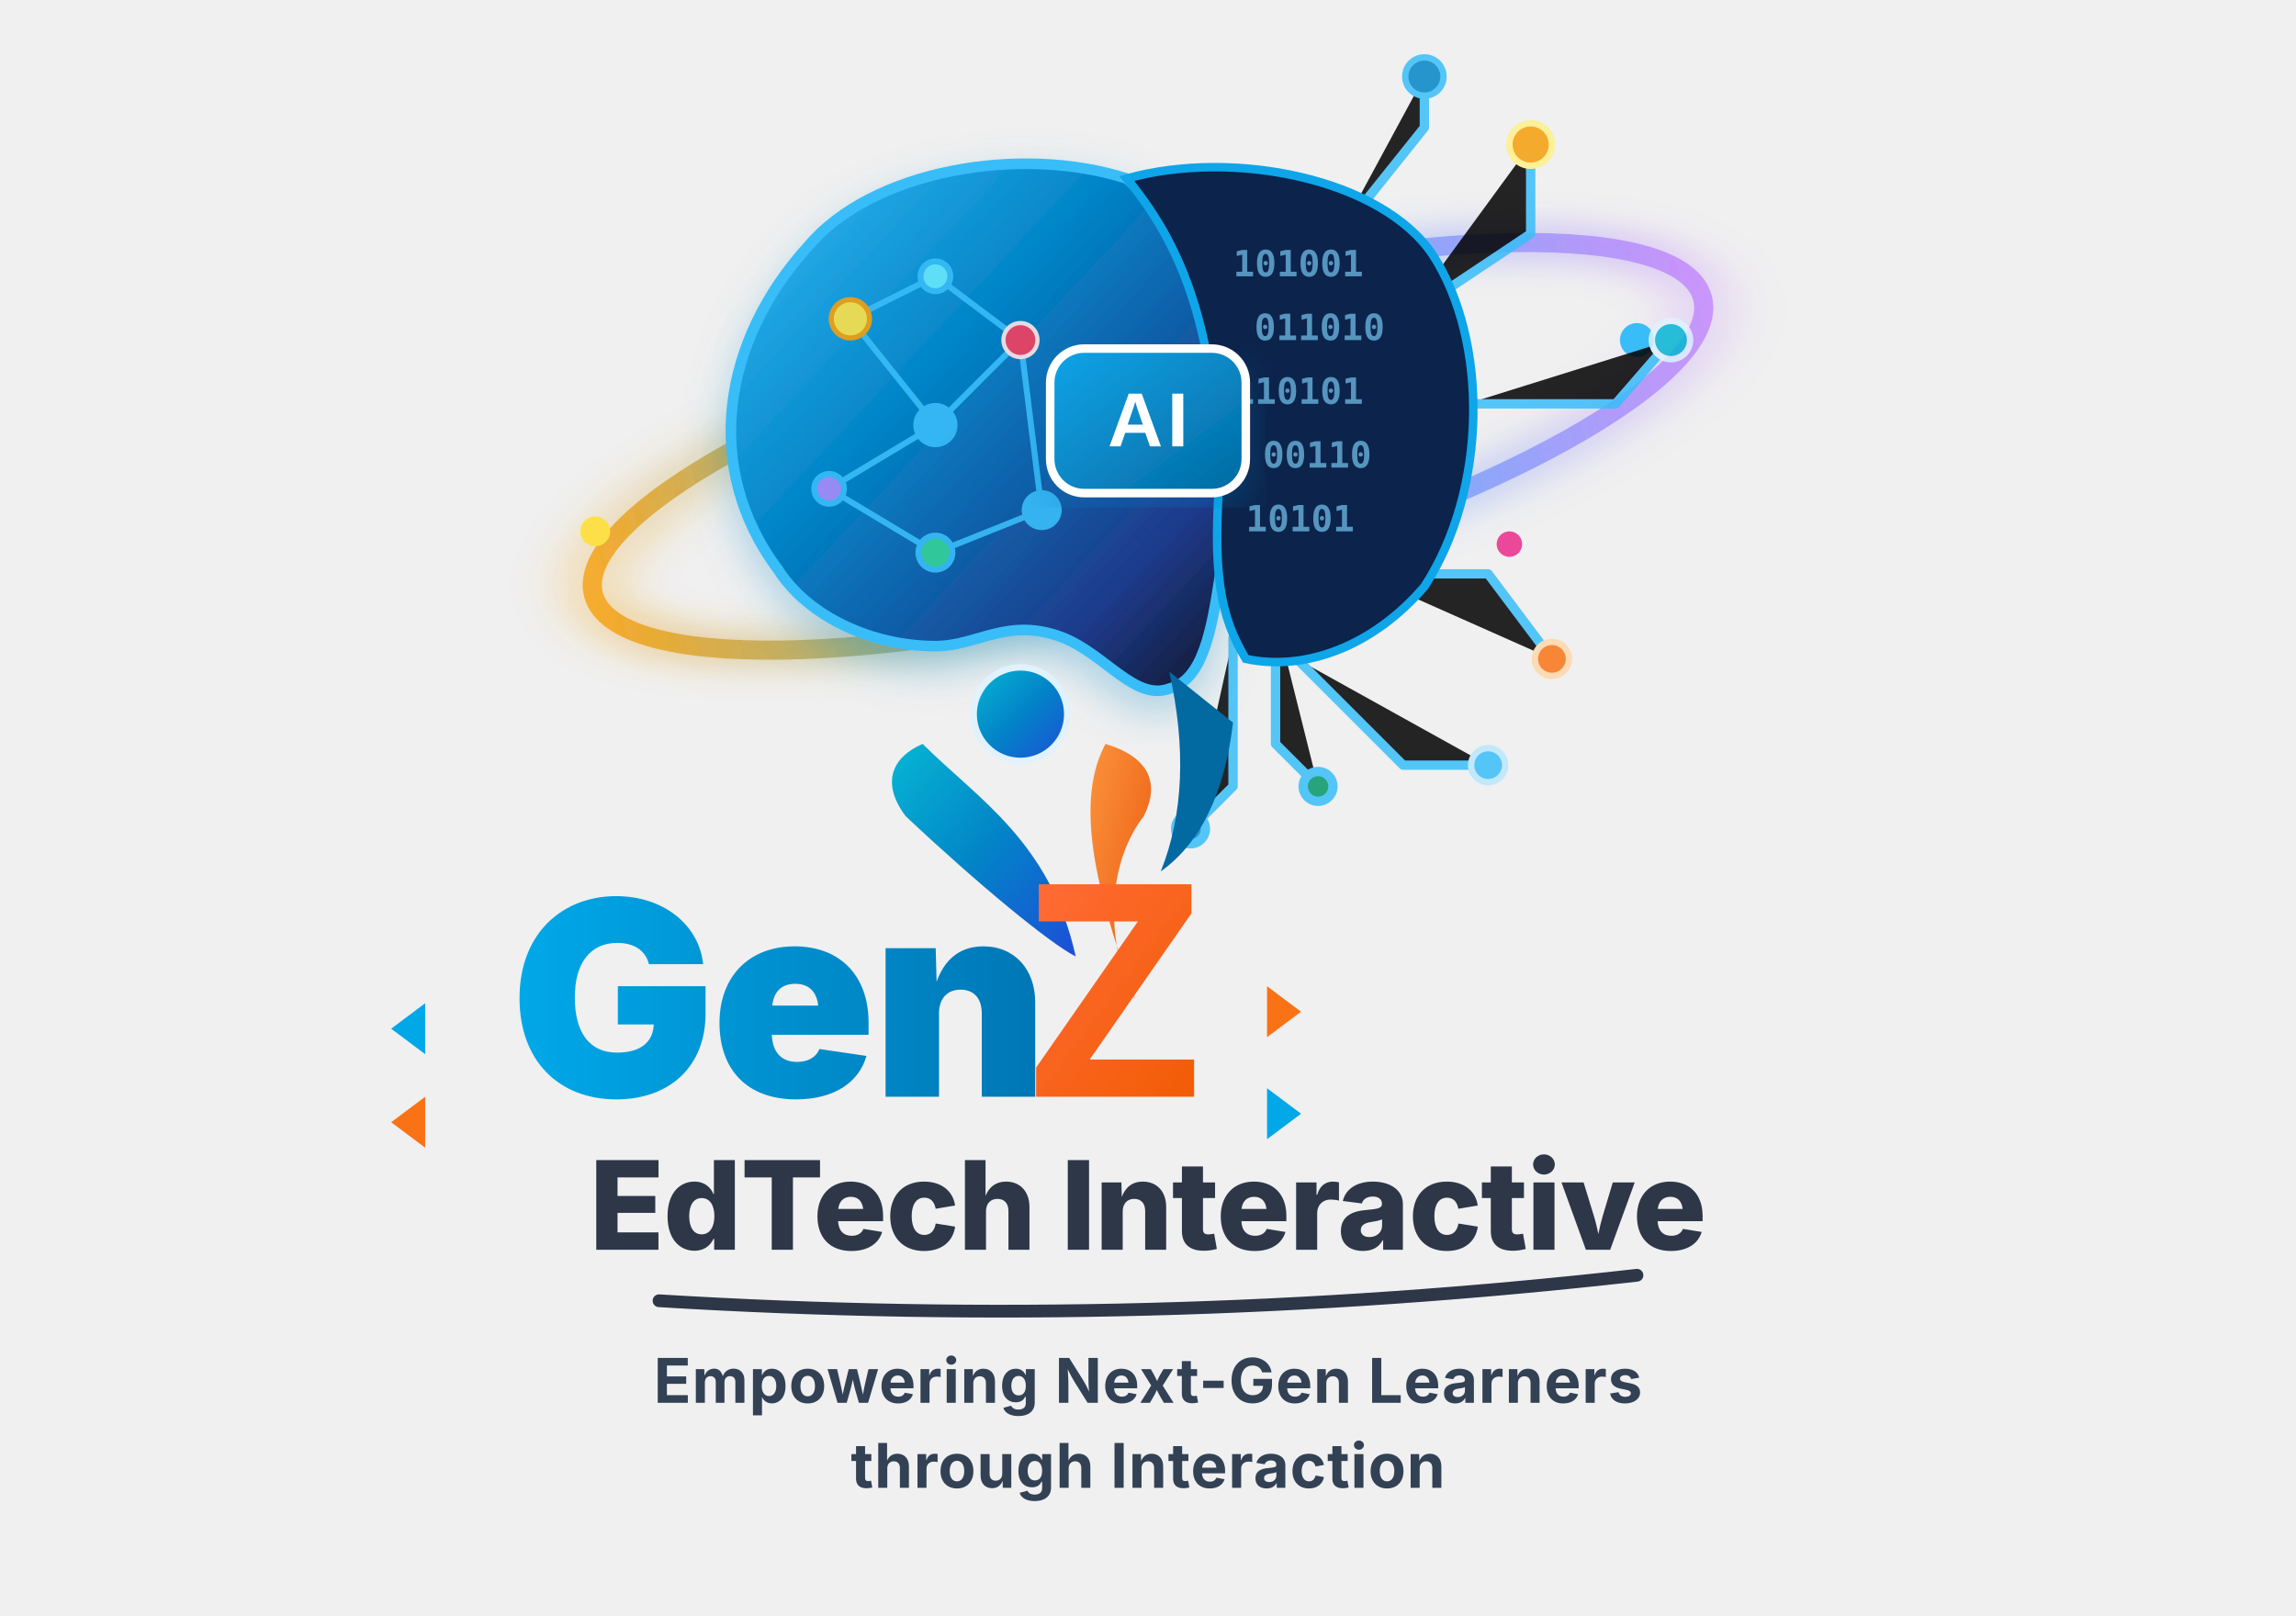
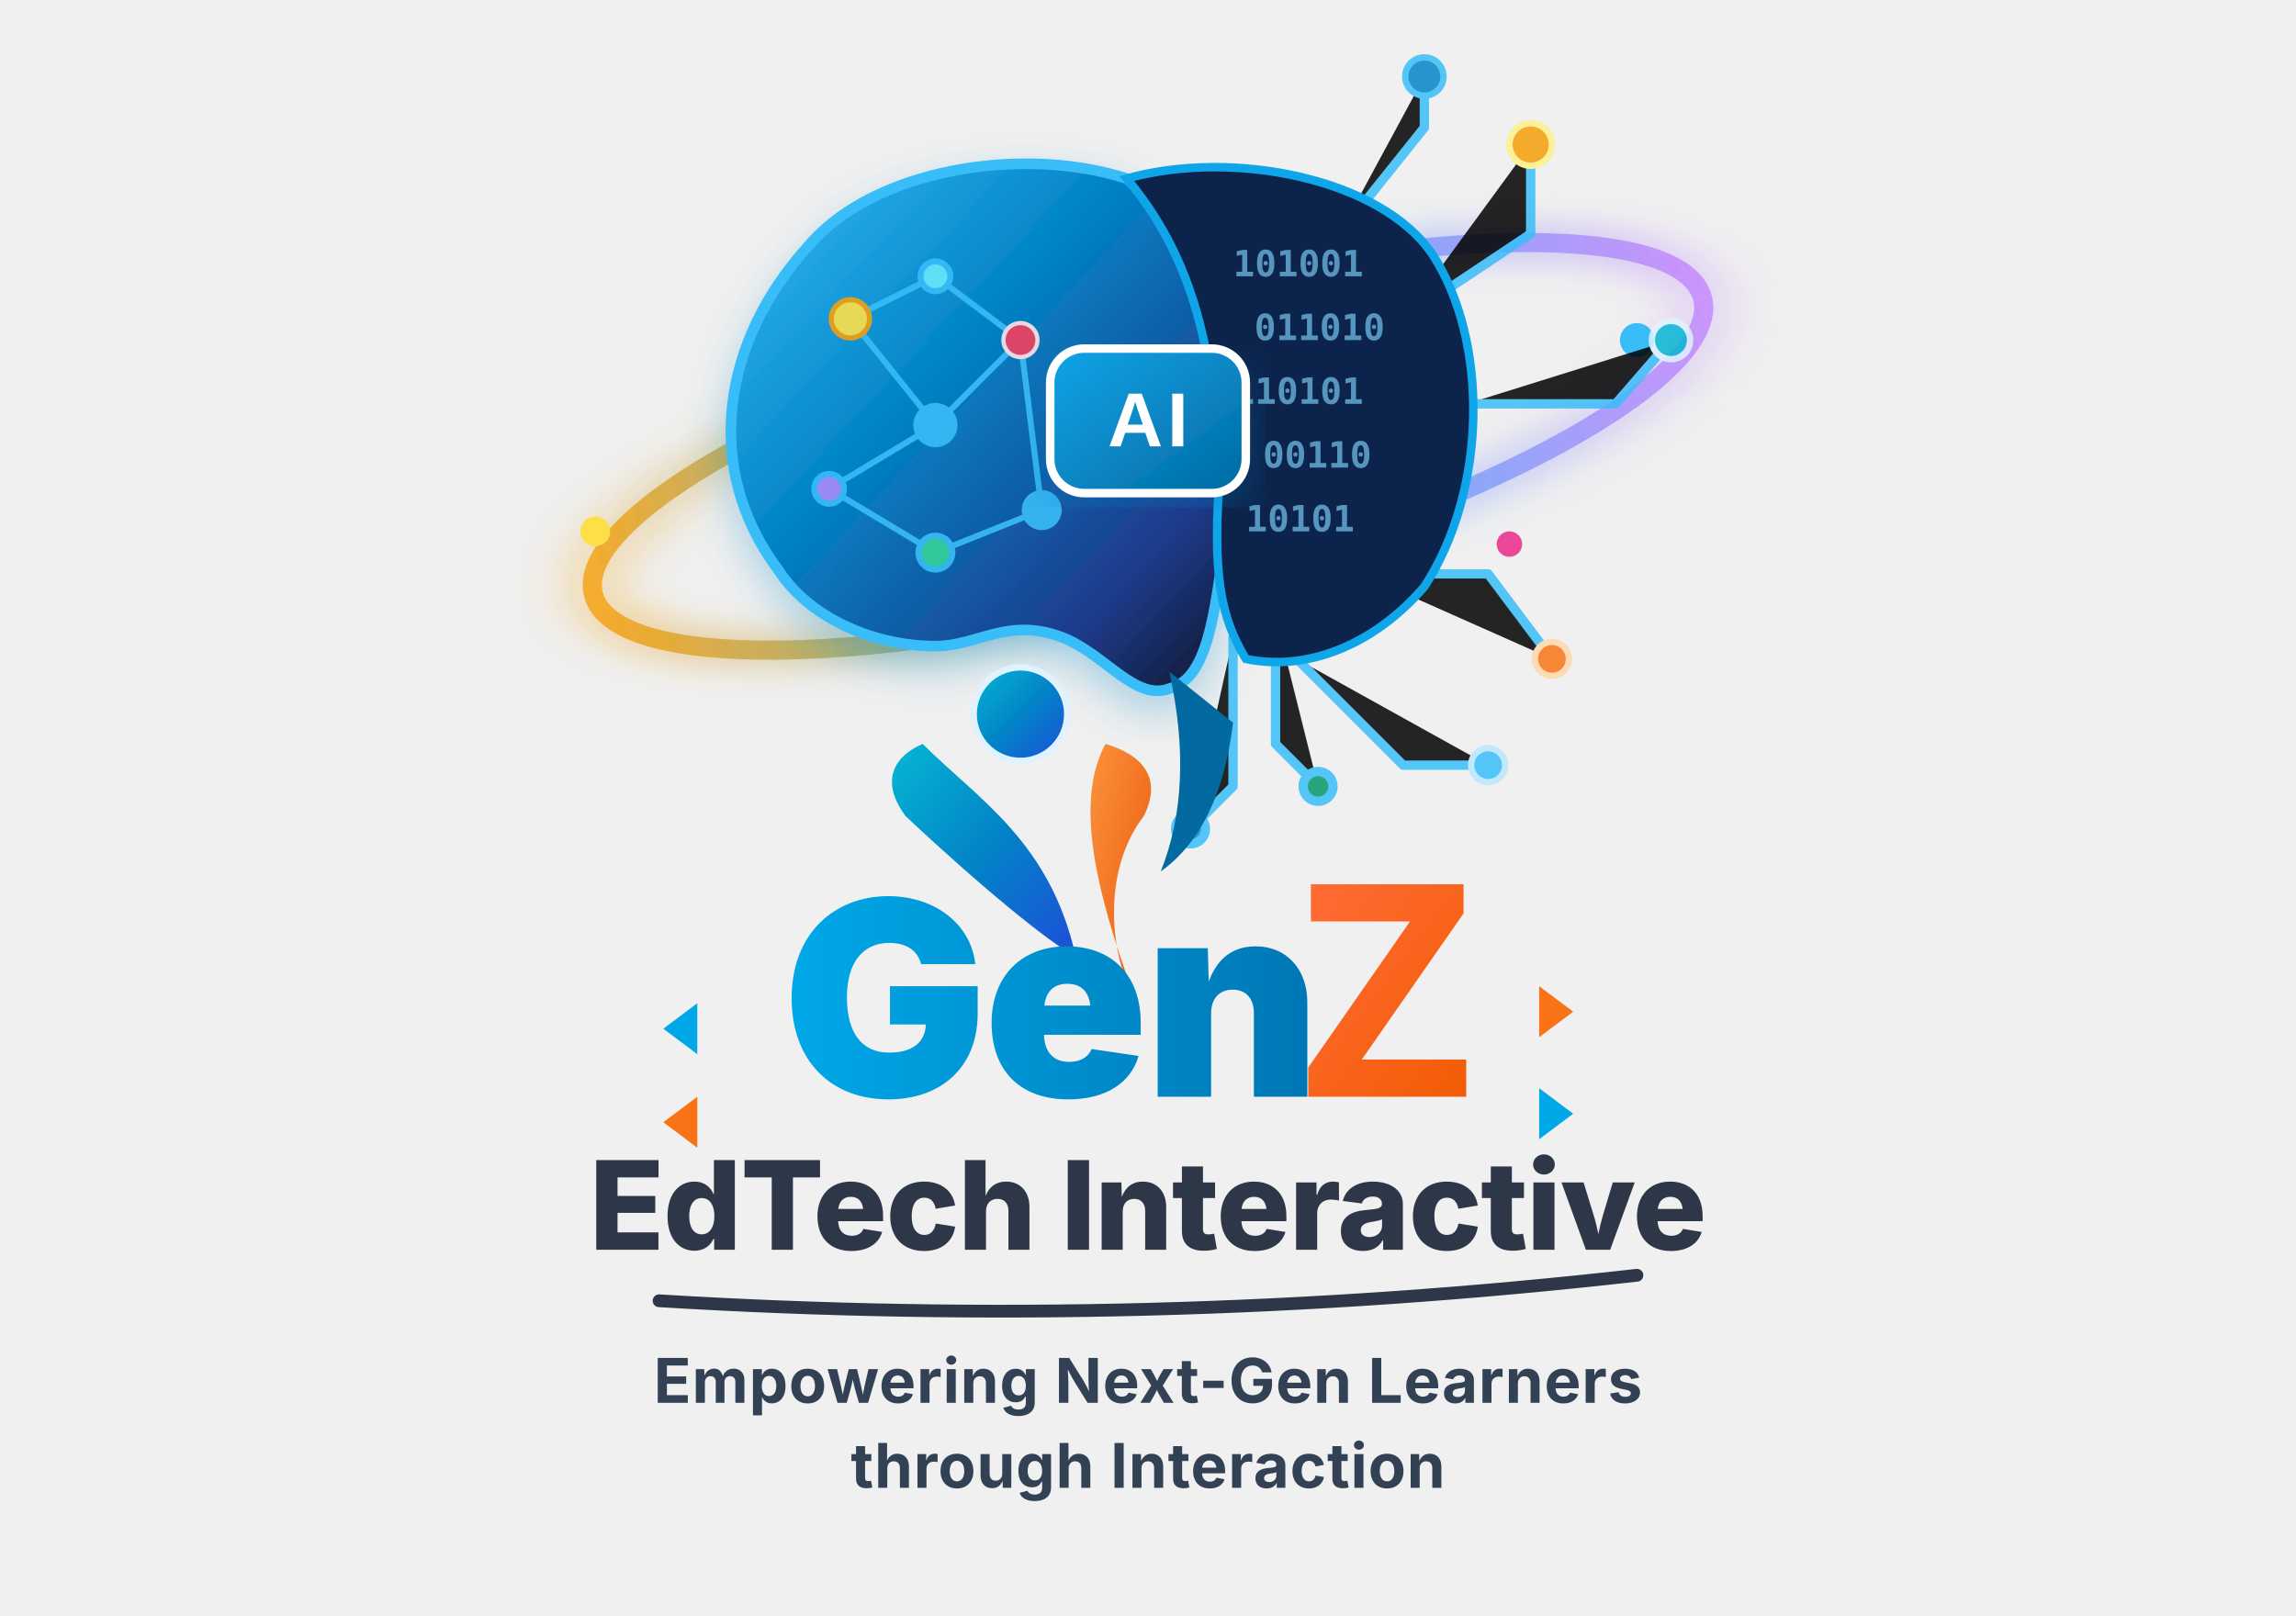
<svg xmlns="http://www.w3.org/2000/svg" viewBox="0 0 540 380" width="100%" height="100%">
  <defs>
    <filter id="glow-brain" x="-20%" y="-20%" width="140%" height="140%">
      <feGaussianBlur stdDeviation="6" result="blur" />
      <feComposite in="SourceGraphic" in2="blur" operator="over" />
    </filter>
    <filter id="soft-shadow" x="-10%" y="-10%" width="120%" height="120%">
      <feDropShadow dx="0" dy="4" stdDeviation="5" flood-color="#0284c7" flood-opacity="0.3" />
    </filter>
    <linearGradient id="grad-brain-cortex" x1="0%" y1="0%" x2="100%" y2="100%">
      <stop offset="0%" stop-color="#38bdf8" />
      <stop offset="40%" stop-color="#0284c7" />
      <stop offset="80%" stop-color="#1e3a8a" />
      <stop offset="100%" stop-color="#0f172a" />
    </linearGradient>
    <linearGradient id="grad-orbit" x1="0%" y1="0%" x2="100%" y2="0%">
      <stop offset="0%" stop-color="#f59e0b" stop-opacity="0.8" />
      <stop offset="50%" stop-color="#38bdf8" stop-opacity="0.9" />
      <stop offset="100%" stop-color="#c084fc" stop-opacity="0.8" />
    </linearGradient>
    <linearGradient id="grad-ai-badge" x1="0%" y1="0%" x2="100%" y2="100%">
      <stop offset="0%" stop-color="#0ea5e9" />
      <stop offset="100%" stop-color="#0369a1" />
    </linearGradient>
    <linearGradient id="grad-student-body" x1="0%" y1="0%" x2="100%" y2="100%">
      <stop offset="0%" stop-color="#06b6d4" />
      <stop offset="50%" stop-color="#0284c7" />
      <stop offset="100%" stop-color="#1d4ed8" />
    </linearGradient>
    <linearGradient id="grad-student-orange" x1="0%" y1="0%" x2="100%" y2="100%">
      <stop offset="0%" stop-color="#fb923c" />
      <stop offset="100%" stop-color="#ea580c" />
    </linearGradient>
    <linearGradient id="grad-gen" x1="0%" y1="0%" x2="100%" y2="0%">
      <stop offset="0%" stop-color="#00a8e8" />
      <stop offset="100%" stop-color="#0077b6" />
    </linearGradient>
    <linearGradient id="grad-z" x1="0%" y1="0%" x2="100%" y2="100%">
      <stop offset="0%" stop-color="#ff6b35" />
      <stop offset="100%" stop-color="#f25c05" />
    </linearGradient>
  </defs>
  <g id="monogram-symbol" transform="translate(45, 10)">
    <ellipse cx="225" cy="95" rx="135" ry="34" fill="none" stroke="url(#grad-orbit)" stroke-width="4.5" transform="rotate(-15 225 95)" filter="url(#glow-brain)" />
    <circle cx="95" cy="115" r="3.5" fill="#fde047" />
    <circle cx="340" cy="70" r="4" fill="#38bdf8" />
    <circle cx="310" cy="118" r="3" fill="#ec4899" />
    <g stroke="#38bdf8" stroke-width="2.2" stroke-linecap="round" stroke-linejoin="round" opacity="0.85">
      <path d="M 270 45 L 290 20 L 290 8" />
      <circle cx="290" cy="8" r="4.5" fill="#0284c7" stroke="#38bdf8" stroke-width="1.5" />
      <path d="M 285 65 L 315 45 L 315 24" />
      <circle cx="315" cy="24" r="5" fill="#f59e0b" stroke="#fef08a" stroke-width="1.5" />
      <path d="M 300 85 L 335 85 L 348 70" />
      <circle cx="348" cy="70" r="4.5" fill="#06b6d4" stroke="#e0f2fe" stroke-width="1.5" />
      <path d="M 275 125 L 305 125 L 320 145" />
      <circle cx="320" cy="145" r="4" fill="#f97316" stroke="#fed7aa" stroke-width="1.5" />
      <path d="M 260 145 L 285 170 L 305 170" />
      <circle cx="305" cy="170" r="4" fill="#38bdf8" stroke="#bae6fd" stroke-width="1.5" />
      <path d="M 245 140 L 245 175 L 235 185" />
      <circle cx="235" cy="185" r="3.5" fill="#0284c7" />
      <path d="M 255 135 L 255 165 L 265 175" />
      <circle cx="265" cy="175" r="3.5" fill="#059669" />
    </g>
    <path d="M 220 32 C 195 24, 160 30, 145 48 C 125 70, 120 100, 138 124 C 145 135, 160 142, 175 142 C 185 142, 192 135, 205 140 C 215 144, 222 155, 230 152 C 238 150, 240 138, 242 125 C 245 80, 240 50, 220 32 Z" fill="url(#grad-brain-cortex)" stroke="#38bdf8" stroke-width="2.5" filter="url(#soft-shadow)" />
    <path d="M 220 32 C 245 25, 280 32, 292 50 C 305 70, 305 105, 290 128 C 278 142, 262 148, 248 145 C 242 135, 240 125, 242 100 C 240 70, 235 50, 220 32 Z" fill="#0c234b" stroke="#0ea5e9" stroke-width="2" />
    <g fill="#38bdf8" stroke="#38bdf8" stroke-width="1.4" opacity="0.9">
      <line x1="155" y1="65" x2="175" y2="55" />
      <line x1="175" y1="55" x2="195" y2="70" />
      <line x1="195" y1="70" x2="175" y2="90" />
      <line x1="175" y1="90" x2="155" y2="65" />
      <line x1="175" y1="90" x2="150" y2="105" />
      <line x1="150" y1="105" x2="175" y2="120" />
      <line x1="175" y1="120" x2="200" y2="110" />
      <line x1="200" y1="110" x2="195" y2="70" />
      <circle cx="155" cy="65" r="4.5" fill="#fde047" stroke="#f59e0b" stroke-width="1.2" />
      <circle cx="175" cy="55" r="3.5" fill="#67e8f9" />
      <circle cx="195" cy="70" r="4" fill="#f43f5e" stroke="#ffe4e6" stroke-width="1" />
      <circle cx="175" cy="90" r="4.5" fill="#38bdf8" />
      <circle cx="150" cy="105" r="3.5" fill="#a78bfa" />
      <circle cx="175" cy="120" r="4" fill="#34d399" />
      <circle cx="200" cy="110" r="4" fill="#38bdf8" />
    </g>
    <g fill="#7dd3fc" font-family="monospace" font-size="8.5" font-weight="bold" opacity="0.65">
      <text x="245" y="55">101001</text>
      <text x="250" y="70">011010</text>
      <text x="245" y="85">110101</text>
      <text x="252" y="100">00110</text>
      <text x="248" y="115">10101</text>
    </g>
    <g transform="translate(202, 72)">
      <rect x="0" y="0" width="46" height="34" rx="8" fill="url(#grad-ai-badge)" stroke="#ffffff" stroke-width="2" filter="url(#soft-shadow)" />
      <text x="23" y="23" fill="#ffffff" font-family="Arial, sans-serif" font-size="18" font-weight="900" text-anchor="middle" letter-spacing="1">AI</text>
    </g>
    <path d="M 230 148 Q 236 175 228 195 Q 242 185 245 160 Z" fill="#0369a1" />
    <circle cx="195" cy="158" r="11" fill="url(#grad-student-body)" stroke="#e0f2fe" stroke-width="1.5" />
    <path d="M 172 165 C 185 178, 202 188, 208 215 C 202 212, 185 198, 168 182 C 162 174, 165 168, 172 165 Z" fill="url(#grad-student-body)" />
    <path d="M 215 165 C 208 178, 212 198, 222 225 C 216 215, 214 195, 224 182 C 228 174, 225 168, 215 165 Z" fill="url(#grad-student-orange)" />
  </g>
  <g id="brand-text" transform="translate(270, 250)">
-     <g transform="translate(-150, 0)">
+     <g transform="translate(-86, 0)">
      <polygon points="-28,-8 -20,-14 -20,-2" fill="#00a8e8" />
      <polygon points="-28,14 -20,8 -20,20" fill="#f97316" />
      <text x="0" y="8" font-family="'Segoe UI', 'Nunito', 'Inter', -apple-system, sans-serif" font-size="64" font-weight="900" fill="url(#grad-gen)" letter-spacing="-1">Gen</text>
      <text x="122" y="8" font-family="'Segoe UI', 'Montserrat', -apple-system, sans-serif" font-size="70" font-weight="950" fill="url(#grad-z)" letter-spacing="0">Z</text>
      <polygon points="186,-12 178,-6 178,-18" fill="#f97316" />
      <polygon points="186,12 178,6 178,18" fill="#00a8e8" />
    </g>
    <text x="0" y="44" font-family="'Segoe UI', 'Inter', sans-serif" font-size="29" font-weight="800" fill="#2d3748" text-anchor="middle" letter-spacing="-0.3">EdTech Interactive</text>
    <path d="M -115 56 Q 0 63 115 50" fill="none" stroke="#2d3748" stroke-width="3" stroke-linecap="round" />
    <text x="0" y="80" font-family="'Segoe UI', 'Inter', sans-serif" font-size="14.5" font-weight="700" fill="#334155" text-anchor="middle" letter-spacing="0.2">Empowering Next-Gen Learners</text>
    <text x="0" y="100" font-family="'Segoe UI', 'Inter', sans-serif" font-size="14.5" font-weight="700" fill="#334155" text-anchor="middle" letter-spacing="0.2">through Interaction</text>
  </g>
</svg>
